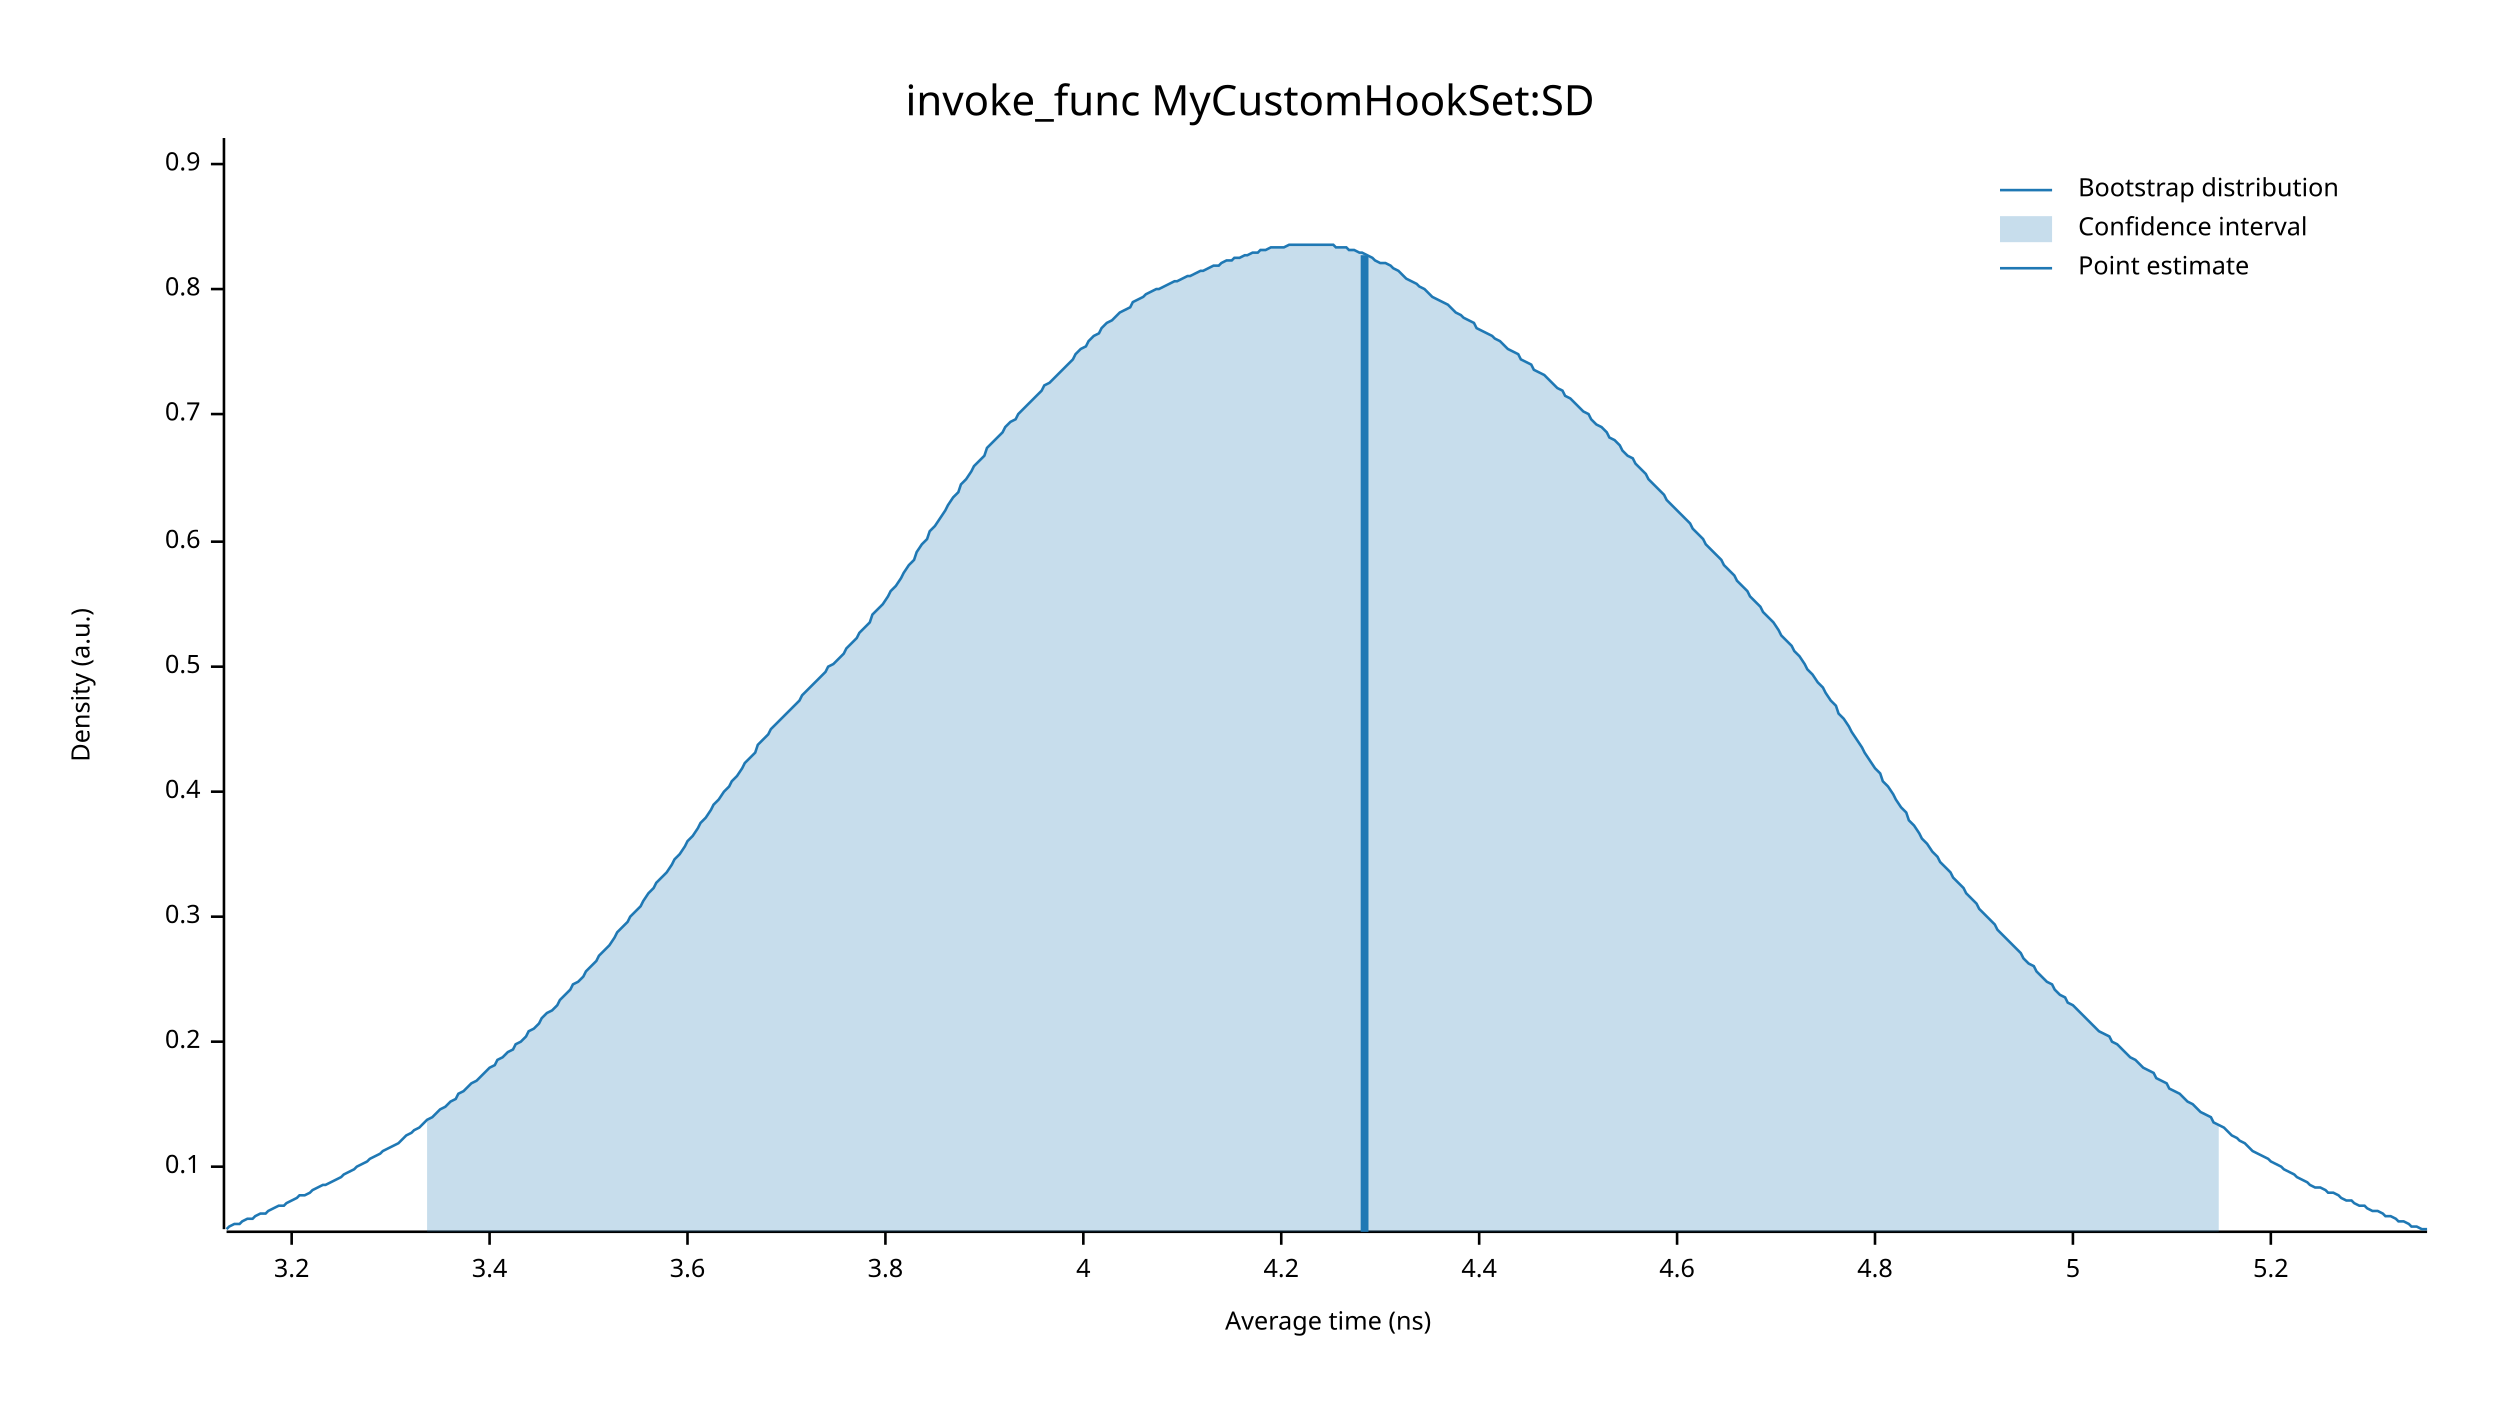
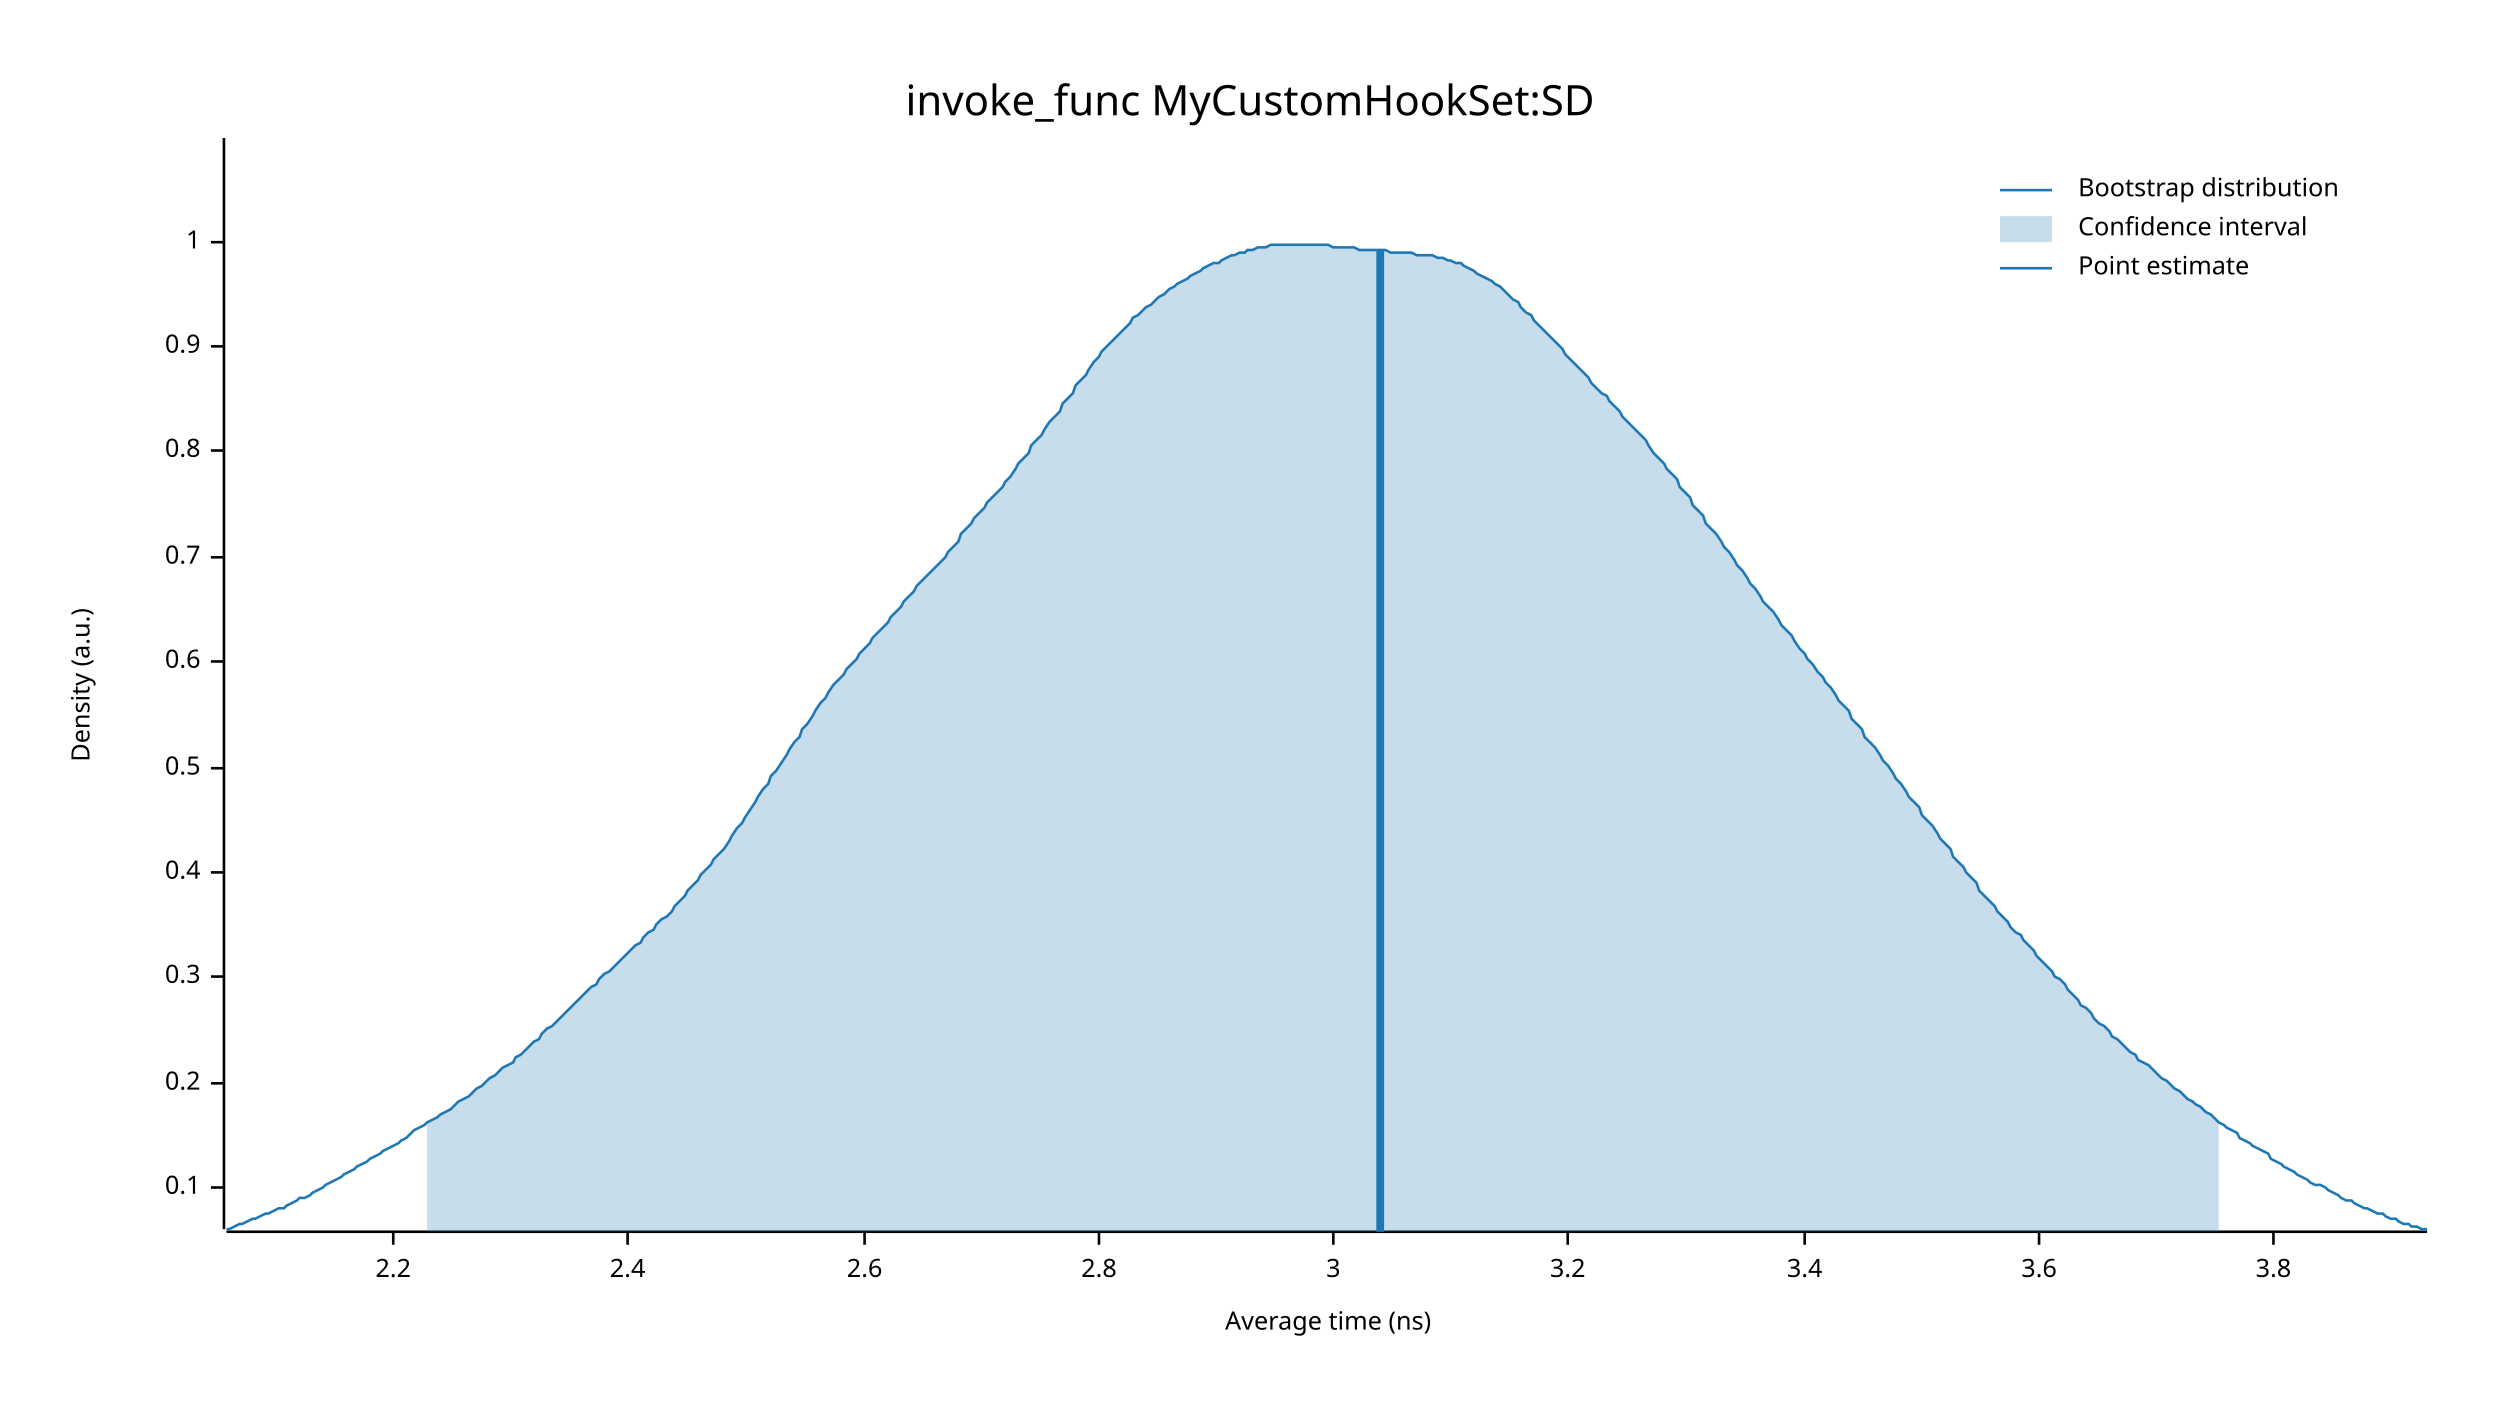
<svg xmlns="http://www.w3.org/2000/svg" width="960" height="540" viewBox="0 0 960 540">
  <text x="480" y="32" dy="0.76em" text-anchor="middle" font-family="sans-serif" font-size="16.129" opacity="1" fill="#000000">
invoke_func MyCustomHookSet:SD
</text>
  <text x="27" y="263" dy="0.76em" text-anchor="middle" font-family="sans-serif" font-size="9.677" opacity="1" fill="#000000" transform="rotate(270, 27, 263)">
Density (a.u.)
</text>
  <text x="510" y="513" dy="-0.5ex" text-anchor="middle" font-family="sans-serif" font-size="9.677" opacity="1" fill="#000000">
Average time (ns)
</text>
  <polyline fill="none" opacity="1" stroke="#000000" stroke-width="1" points="86,53 86,472 " />
-   <text x="77" y="448" dy="0.5ex" text-anchor="end" font-family="sans-serif" font-size="9.677" opacity="1" fill="#000000">
+   <text x="77" y="456" dy="0.5ex" text-anchor="end" font-family="sans-serif" font-size="9.677" opacity="1" fill="#000000">
0.1
</text>
-   <polyline fill="none" opacity="1" stroke="#000000" stroke-width="1" points="81,448 86,448 " />
-   <text x="77" y="400" dy="0.5ex" text-anchor="end" font-family="sans-serif" font-size="9.677" opacity="1" fill="#000000">
+   <polyline fill="none" opacity="1" stroke="#000000" stroke-width="1" points="81,456 86,456 " />
+   <text x="77" y="416" dy="0.5ex" text-anchor="end" font-family="sans-serif" font-size="9.677" opacity="1" fill="#000000">
0.2
</text>
-   <polyline fill="none" opacity="1" stroke="#000000" stroke-width="1" points="81,400 86,400 " />
-   <text x="77" y="352" dy="0.5ex" text-anchor="end" font-family="sans-serif" font-size="9.677" opacity="1" fill="#000000">
+   <polyline fill="none" opacity="1" stroke="#000000" stroke-width="1" points="81,416 86,416 " />
+   <text x="77" y="375" dy="0.5ex" text-anchor="end" font-family="sans-serif" font-size="9.677" opacity="1" fill="#000000">
0.3
</text>
-   <polyline fill="none" opacity="1" stroke="#000000" stroke-width="1" points="81,352 86,352 " />
-   <text x="77" y="304" dy="0.5ex" text-anchor="end" font-family="sans-serif" font-size="9.677" opacity="1" fill="#000000">
+   <polyline fill="none" opacity="1" stroke="#000000" stroke-width="1" points="81,375 86,375 " />
+   <text x="77" y="335" dy="0.5ex" text-anchor="end" font-family="sans-serif" font-size="9.677" opacity="1" fill="#000000">
0.4
</text>
-   <polyline fill="none" opacity="1" stroke="#000000" stroke-width="1" points="81,304 86,304 " />
-   <text x="77" y="256" dy="0.5ex" text-anchor="end" font-family="sans-serif" font-size="9.677" opacity="1" fill="#000000">
+   <polyline fill="none" opacity="1" stroke="#000000" stroke-width="1" points="81,335 86,335 " />
+   <text x="77" y="295" dy="0.5ex" text-anchor="end" font-family="sans-serif" font-size="9.677" opacity="1" fill="#000000">
0.5
</text>
-   <polyline fill="none" opacity="1" stroke="#000000" stroke-width="1" points="81,256 86,256 " />
-   <text x="77" y="208" dy="0.5ex" text-anchor="end" font-family="sans-serif" font-size="9.677" opacity="1" fill="#000000">
+   <polyline fill="none" opacity="1" stroke="#000000" stroke-width="1" points="81,295 86,295 " />
+   <text x="77" y="254" dy="0.5ex" text-anchor="end" font-family="sans-serif" font-size="9.677" opacity="1" fill="#000000">
0.6
</text>
-   <polyline fill="none" opacity="1" stroke="#000000" stroke-width="1" points="81,208 86,208 " />
-   <text x="77" y="159" dy="0.5ex" text-anchor="end" font-family="sans-serif" font-size="9.677" opacity="1" fill="#000000">
+   <polyline fill="none" opacity="1" stroke="#000000" stroke-width="1" points="81,254 86,254 " />
+   <text x="77" y="214" dy="0.5ex" text-anchor="end" font-family="sans-serif" font-size="9.677" opacity="1" fill="#000000">
0.7
</text>
-   <polyline fill="none" opacity="1" stroke="#000000" stroke-width="1" points="81,159 86,159 " />
-   <text x="77" y="111" dy="0.5ex" text-anchor="end" font-family="sans-serif" font-size="9.677" opacity="1" fill="#000000">
+   <polyline fill="none" opacity="1" stroke="#000000" stroke-width="1" points="81,214 86,214 " />
+   <text x="77" y="173" dy="0.5ex" text-anchor="end" font-family="sans-serif" font-size="9.677" opacity="1" fill="#000000">
0.8
</text>
-   <polyline fill="none" opacity="1" stroke="#000000" stroke-width="1" points="81,111 86,111 " />
-   <text x="77" y="63" dy="0.5ex" text-anchor="end" font-family="sans-serif" font-size="9.677" opacity="1" fill="#000000">
+   <polyline fill="none" opacity="1" stroke="#000000" stroke-width="1" points="81,173 86,173 " />
+   <text x="77" y="133" dy="0.5ex" text-anchor="end" font-family="sans-serif" font-size="9.677" opacity="1" fill="#000000">
0.9
</text>
-   <polyline fill="none" opacity="1" stroke="#000000" stroke-width="1" points="81,63 86,63 " />
+   <polyline fill="none" opacity="1" stroke="#000000" stroke-width="1" points="81,133 86,133 " />
+   <text x="77" y="93" dy="0.5ex" text-anchor="end" font-family="sans-serif" font-size="9.677" opacity="1" fill="#000000">
+ 1
+ </text>
+   <polyline fill="none" opacity="1" stroke="#000000" stroke-width="1" points="81,93 86,93 " />
  <polyline fill="none" opacity="1" stroke="#000000" stroke-width="1" points="87,473 932,473 " />
-   <text x="112" y="483" dy="0.76em" text-anchor="middle" font-family="sans-serif" font-size="9.677" opacity="1" fill="#000000">
+   <text x="151" y="483" dy="0.76em" text-anchor="middle" font-family="sans-serif" font-size="9.677" opacity="1" fill="#000000">
+ 2.2
+ </text>
+   <polyline fill="none" opacity="1" stroke="#000000" stroke-width="1" points="151,473 151,478 " />
+   <text x="241" y="483" dy="0.76em" text-anchor="middle" font-family="sans-serif" font-size="9.677" opacity="1" fill="#000000">
+ 2.4
+ </text>
+   <polyline fill="none" opacity="1" stroke="#000000" stroke-width="1" points="241,473 241,478 " />
+   <text x="332" y="483" dy="0.76em" text-anchor="middle" font-family="sans-serif" font-size="9.677" opacity="1" fill="#000000">
+ 2.6
+ </text>
+   <polyline fill="none" opacity="1" stroke="#000000" stroke-width="1" points="332,473 332,478 " />
+   <text x="422" y="483" dy="0.76em" text-anchor="middle" font-family="sans-serif" font-size="9.677" opacity="1" fill="#000000">
+ 2.8
+ </text>
+   <polyline fill="none" opacity="1" stroke="#000000" stroke-width="1" points="422,473 422,478 " />
+   <text x="512" y="483" dy="0.76em" text-anchor="middle" font-family="sans-serif" font-size="9.677" opacity="1" fill="#000000">
+ 3
+ </text>
+   <polyline fill="none" opacity="1" stroke="#000000" stroke-width="1" points="512,473 512,478 " />
+   <text x="602" y="483" dy="0.76em" text-anchor="middle" font-family="sans-serif" font-size="9.677" opacity="1" fill="#000000">
3.2
</text>
-   <polyline fill="none" opacity="1" stroke="#000000" stroke-width="1" points="112,473 112,478 " />
-   <text x="188" y="483" dy="0.76em" text-anchor="middle" font-family="sans-serif" font-size="9.677" opacity="1" fill="#000000">
+   <polyline fill="none" opacity="1" stroke="#000000" stroke-width="1" points="602,473 602,478 " />
+   <text x="693" y="483" dy="0.76em" text-anchor="middle" font-family="sans-serif" font-size="9.677" opacity="1" fill="#000000">
3.4
</text>
-   <polyline fill="none" opacity="1" stroke="#000000" stroke-width="1" points="188,473 188,478 " />
-   <text x="264" y="483" dy="0.76em" text-anchor="middle" font-family="sans-serif" font-size="9.677" opacity="1" fill="#000000">
+   <polyline fill="none" opacity="1" stroke="#000000" stroke-width="1" points="693,473 693,478 " />
+   <text x="783" y="483" dy="0.76em" text-anchor="middle" font-family="sans-serif" font-size="9.677" opacity="1" fill="#000000">
3.6
</text>
-   <polyline fill="none" opacity="1" stroke="#000000" stroke-width="1" points="264,473 264,478 " />
-   <text x="340" y="483" dy="0.76em" text-anchor="middle" font-family="sans-serif" font-size="9.677" opacity="1" fill="#000000">
+   <polyline fill="none" opacity="1" stroke="#000000" stroke-width="1" points="783,473 783,478 " />
+   <text x="873" y="483" dy="0.76em" text-anchor="middle" font-family="sans-serif" font-size="9.677" opacity="1" fill="#000000">
3.8
</text>
-   <polyline fill="none" opacity="1" stroke="#000000" stroke-width="1" points="340,473 340,478 " />
-   <text x="416" y="483" dy="0.76em" text-anchor="middle" font-family="sans-serif" font-size="9.677" opacity="1" fill="#000000">
- 4
- </text>
-   <polyline fill="none" opacity="1" stroke="#000000" stroke-width="1" points="416,473 416,478 " />
-   <text x="492" y="483" dy="0.76em" text-anchor="middle" font-family="sans-serif" font-size="9.677" opacity="1" fill="#000000">
- 4.2
- </text>
-   <polyline fill="none" opacity="1" stroke="#000000" stroke-width="1" points="492,473 492,478 " />
-   <text x="568" y="483" dy="0.76em" text-anchor="middle" font-family="sans-serif" font-size="9.677" opacity="1" fill="#000000">
- 4.4
- </text>
-   <polyline fill="none" opacity="1" stroke="#000000" stroke-width="1" points="568,473 568,478 " />
-   <text x="644" y="483" dy="0.76em" text-anchor="middle" font-family="sans-serif" font-size="9.677" opacity="1" fill="#000000">
- 4.6
- </text>
-   <polyline fill="none" opacity="1" stroke="#000000" stroke-width="1" points="644,473 644,478 " />
-   <text x="720" y="483" dy="0.76em" text-anchor="middle" font-family="sans-serif" font-size="9.677" opacity="1" fill="#000000">
- 4.8
- </text>
-   <polyline fill="none" opacity="1" stroke="#000000" stroke-width="1" points="720,473 720,478 " />
-   <text x="796" y="483" dy="0.76em" text-anchor="middle" font-family="sans-serif" font-size="9.677" opacity="1" fill="#000000">
- 5
- </text>
-   <polyline fill="none" opacity="1" stroke="#000000" stroke-width="1" points="796,473 796,478 " />
-   <text x="872" y="483" dy="0.76em" text-anchor="middle" font-family="sans-serif" font-size="9.677" opacity="1" fill="#000000">
- 5.2
- </text>
-   <polyline fill="none" opacity="1" stroke="#000000" stroke-width="1" points="872,473 872,478 " />
-   <polyline fill="none" opacity="1" stroke="#1F78B4" stroke-width="1" points="87,472 88,471 90,470 92,470 93,469 95,468 97,468 98,467 100,466 102,466 103,465 105,464 107,463 109,463 110,462 112,461 114,460 115,459 117,459 119,458 120,457 122,456 124,455 125,455 127,454 129,453 131,452 132,451 134,450 136,449 137,448 139,447 141,446 142,445 144,444 146,443 147,442 149,441 151,440 153,439 154,438 156,436 158,435 159,434 161,433 163,431 164,430 166,429 168,427 169,426 171,425 173,423 175,422 176,420 178,419 180,417 181,416 183,415 185,413 186,412 188,410 190,409 191,407 193,406 195,404 197,403 198,401 200,400 202,398 203,396 205,395 207,393 208,391 210,389 212,388 214,386 215,384 217,382 219,380 220,378 222,377 224,375 225,373 227,371 229,369 230,367 232,365 234,363 236,360 237,358 239,356 241,354 242,352 244,350 246,348 247,346 249,343 251,341 252,339 254,337 256,335 258,332 259,330 261,328 263,325 264,323 266,321 268,318 269,316 271,314 273,311 274,309 276,307 278,304 280,302 281,300 283,298 285,295 286,293 288,291 290,289 291,286 293,284 295,282 296,280 298,278 300,276 302,274 303,273 305,271 307,269 308,267 310,265 312,263 313,262 315,260 317,258 318,256 320,255 322,253 324,251 325,249 327,247 329,245 330,243 332,241 334,239 335,236 337,234 339,232 341,229 342,227 344,225 346,222 347,220 349,217 351,215 352,212 354,209 356,207 357,204 359,202 361,199 363,196 364,194 366,191 368,189 369,186 371,184 373,181 374,179 376,177 378,175 379,172 381,170 383,168 385,166 386,164 388,162 390,161 391,159 393,157 395,155 396,154 398,152 400,150 401,148 403,147 405,145 407,143 408,142 410,140 412,138 413,136 415,134 417,133 418,131 420,129 422,128 423,126 425,124 427,123 429,121 430,120 432,119 434,118 435,116 437,115 439,114 440,113 442,112 444,111 445,111 447,110 449,109 451,108 452,108 454,107 456,106 457,106 459,105 461,104 462,104 464,103 466,102 468,102 469,101 471,100 473,100 474,99 476,99 478,98 479,98 481,97 483,97 484,96 486,96 488,95 490,95 491,95 493,95 495,94 496,94 498,94 500,94 501,94 503,94 505,94 506,94 508,94 510,94 512,94 513,95 515,95 517,95 518,96 520,96 522,97 523,97 525,98 527,99 528,100 530,101 532,101 534,102 535,103 537,104 539,106 540,107 542,108 544,109 545,110 547,111 549,113 550,114 552,115 554,116 556,117 557,118 559,120 561,121 562,122 564,123 566,124 567,126 569,127 571,128 573,129 574,130 576,131 578,133 579,134 581,135 583,136 584,138 586,139 588,140 589,142 591,143 593,144 595,146 596,147 598,149 600,150 601,152 603,153 605,155 606,156 608,158 610,159 611,161 613,163 615,164 617,166 618,168 620,169 622,171 623,173 625,175 627,176 628,178 630,180 632,182 633,184 635,186 637,188 639,190 640,192 642,194 644,196 645,197 647,199 649,201 650,203 652,205 654,207 655,209 657,211 659,213 661,215 662,217 664,219 666,221 667,223 669,225 671,227 672,229 674,231 676,233 677,235 679,237 681,239 683,242 684,244 686,246 688,248 689,250 691,252 693,255 694,257 696,259 698,262 700,264 701,266 703,269 705,271 706,274 708,276 710,279 711,281 713,284 715,287 716,289 718,292 720,295 722,297 723,300 725,302 727,305 728,307 730,310 732,312 733,315 735,317 737,320 738,322 740,324 742,327 744,329 745,331 747,333 749,335 750,337 752,339 754,341 755,343 757,345 759,347 760,349 762,351 764,353 766,355 767,357 769,359 771,361 772,362 774,364 776,366 777,368 779,370 781,371 782,373 784,375 786,377 788,378 789,380 791,382 793,383 794,385 796,386 798,388 799,389 801,391 803,393 804,394 806,396 808,397 810,398 811,400 813,401 815,403 816,404 818,406 820,407 821,408 823,410 825,411 827,412 828,414 830,415 832,416 833,418 835,419 837,420 838,421 840,423 842,424 843,425 845,427 847,428 849,429 850,431 852,432 854,433 855,434 857,436 859,437 860,438 862,439 864,441 865,442 867,443 869,444 871,445 872,446 874,447 876,448 877,449 879,450 881,451 882,452 884,453 886,454 887,455 889,456 891,456 893,457 894,458 896,458 898,459 899,460 901,461 903,461 904,462 906,463 908,463 909,464 911,465 913,465 915,466 916,467 918,467 920,468 921,469 923,469 925,470 926,471 928,471 930,472 932,472 " />
-   <polygon opacity="0.25" fill="#1F78B4" points="164,430 166,429 168,427 169,426 171,425 173,423 175,422 176,420 178,419 180,417 181,416 183,415 185,413 186,412 188,410 190,409 191,407 193,406 195,404 197,403 198,401 200,400 202,398 203,396 205,395 207,393 208,391 210,389 212,388 214,386 215,384 217,382 219,380 220,378 222,377 224,375 225,373 227,371 229,369 230,367 232,365 234,363 236,360 237,358 239,356 241,354 242,352 244,350 246,348 247,346 249,343 251,341 252,339 254,337 256,335 258,332 259,330 261,328 263,325 264,323 266,321 268,318 269,316 271,314 273,311 274,309 276,307 278,304 280,302 281,300 283,298 285,295 286,293 288,291 290,289 291,286 293,284 295,282 296,280 298,278 300,276 302,274 303,273 305,271 307,269 308,267 310,265 312,263 313,262 315,260 317,258 318,256 320,255 322,253 324,251 325,249 327,247 329,245 330,243 332,241 334,239 335,236 337,234 339,232 341,229 342,227 344,225 346,222 347,220 349,217 351,215 352,212 354,209 356,207 357,204 359,202 361,199 363,196 364,194 366,191 368,189 369,186 371,184 373,181 374,179 376,177 378,175 379,172 381,170 383,168 385,166 386,164 388,162 390,161 391,159 393,157 395,155 396,154 398,152 400,150 401,148 403,147 405,145 407,143 408,142 410,140 412,138 413,136 415,134 417,133 418,131 420,129 422,128 423,126 425,124 427,123 429,121 430,120 432,119 434,118 435,116 437,115 439,114 440,113 442,112 444,111 445,111 447,110 449,109 451,108 452,108 454,107 456,106 457,106 459,105 461,104 462,104 464,103 466,102 468,102 469,101 471,100 473,100 474,99 476,99 478,98 479,98 481,97 483,97 484,96 486,96 488,95 490,95 491,95 493,95 495,94 496,94 498,94 500,94 501,94 503,94 505,94 506,94 508,94 510,94 512,94 513,95 515,95 517,95 518,96 520,96 522,97 523,97 525,98 527,99 528,100 530,101 532,101 534,102 535,103 537,104 539,106 540,107 542,108 544,109 545,110 547,111 549,113 550,114 552,115 554,116 556,117 557,118 559,120 561,121 562,122 564,123 566,124 567,126 569,127 571,128 573,129 574,130 576,131 578,133 579,134 581,135 583,136 584,138 586,139 588,140 589,142 591,143 593,144 595,146 596,147 598,149 600,150 601,152 603,153 605,155 606,156 608,158 610,159 611,161 613,163 615,164 617,166 618,168 620,169 622,171 623,173 625,175 627,176 628,178 630,180 632,182 633,184 635,186 637,188 639,190 640,192 642,194 644,196 645,197 647,199 649,201 650,203 652,205 654,207 655,209 657,211 659,213 661,215 662,217 664,219 666,221 667,223 669,225 671,227 672,229 674,231 676,233 677,235 679,237 681,239 683,242 684,244 686,246 688,248 689,250 691,252 693,255 694,257 696,259 698,262 700,264 701,266 703,269 705,271 706,274 708,276 710,279 711,281 713,284 715,287 716,289 718,292 720,295 722,297 723,300 725,302 727,305 728,307 730,310 732,312 733,315 735,317 737,320 738,322 740,324 742,327 744,329 745,331 747,333 749,335 750,337 752,339 754,341 755,343 757,345 759,347 760,349 762,351 764,353 766,355 767,357 769,359 771,361 772,362 774,364 776,366 777,368 779,370 781,371 782,373 784,375 786,377 788,378 789,380 791,382 793,383 794,385 796,386 798,388 799,389 801,391 803,393 804,394 806,396 808,397 810,398 811,400 813,401 815,403 816,404 818,406 820,407 821,408 823,410 825,411 827,412 828,414 830,415 832,416 833,418 835,419 837,420 838,421 840,423 842,424 843,425 845,427 847,428 849,429 850,431 852,432 852,473 164,473 " />
-   <polyline fill="none" opacity="1" stroke="#1F78B4" stroke-width="3" points="524,473 524,98 " />
+   <polyline fill="none" opacity="1" stroke="#000000" stroke-width="1" points="873,473 873,478 " />
+   <polyline fill="none" opacity="1" stroke="#1F78B4" stroke-width="1" points="87,472 88,472 90,471 92,470 93,470 95,469 97,468 98,468 100,467 102,466 103,466 105,465 107,464 109,464 110,463 112,462 114,461 115,460 117,460 119,459 120,458 122,457 124,456 125,455 127,454 129,453 131,452 132,451 134,450 136,449 137,448 139,447 141,446 142,445 144,444 146,443 147,442 149,441 151,440 153,439 154,438 156,437 158,435 159,434 161,433 163,432 164,431 166,430 168,429 169,428 171,427 173,426 175,424 176,423 178,422 180,421 181,420 183,418 185,417 186,416 188,414 190,413 191,412 193,410 195,409 197,408 198,406 200,405 202,403 203,402 205,400 207,399 208,397 210,395 212,394 214,392 215,391 217,389 219,387 220,386 222,384 224,382 225,381 227,379 229,378 230,376 232,374 234,373 236,371 237,370 239,368 241,366 242,365 244,363 246,362 247,360 249,358 251,357 252,355 254,353 256,352 258,350 259,348 261,346 263,344 264,342 266,340 268,338 269,336 271,334 273,332 274,330 276,328 278,326 280,323 281,321 283,318 285,316 286,314 288,311 290,308 291,306 293,303 295,301 296,298 298,296 300,293 302,290 303,288 305,285 307,283 308,280 310,278 312,275 313,273 315,270 317,268 318,266 320,263 322,261 324,259 325,257 327,255 329,253 330,251 332,249 334,247 335,245 337,243 339,241 341,239 342,237 344,235 346,233 347,231 349,229 351,227 352,225 354,223 356,221 357,220 359,218 361,216 363,214 364,212 366,210 368,208 369,205 371,203 373,201 374,199 376,197 378,195 379,193 381,191 383,189 385,187 386,185 388,183 390,180 391,178 393,176 395,174 396,171 398,169 400,167 401,165 403,162 405,160 407,158 408,155 410,153 412,151 413,148 415,146 417,144 418,142 420,139 422,137 423,135 425,133 427,131 429,129 430,128 432,126 434,124 435,122 437,121 439,119 440,118 442,117 444,115 445,114 447,113 449,111 451,110 452,109 454,108 456,107 457,106 459,105 461,104 462,103 464,102 466,101 468,101 469,100 471,99 473,98 474,98 476,97 478,97 479,96 481,96 483,95 484,95 486,95 488,94 490,94 491,94 493,94 495,94 496,94 498,94 500,94 501,94 503,94 505,94 506,94 508,94 510,94 512,95 513,95 515,95 517,95 518,95 520,95 522,96 523,96 525,96 527,96 528,96 530,96 532,96 534,97 535,97 537,97 539,97 540,97 542,97 544,98 545,98 547,98 549,98 550,98 552,99 554,99 556,100 557,100 559,101 561,101 562,102 564,103 566,104 567,105 569,106 571,107 573,108 574,109 576,110 578,112 579,113 581,115 583,116 584,118 586,120 588,121 589,123 591,125 593,127 595,129 596,130 598,132 600,134 601,136 603,138 605,140 606,141 608,143 610,145 611,147 613,149 615,151 617,152 618,154 620,156 622,158 623,160 625,162 627,164 628,165 630,167 632,169 633,171 635,174 637,176 639,178 640,180 642,182 644,184 645,187 647,189 649,191 650,194 652,196 654,198 655,201 657,203 659,205 661,208 662,210 664,212 666,215 667,217 669,219 671,222 672,224 674,226 676,229 677,231 679,233 681,235 683,238 684,240 686,242 688,244 689,246 691,249 693,251 694,253 696,255 698,258 700,260 701,262 703,264 705,267 706,269 708,271 710,273 711,276 713,278 715,280 716,283 718,285 720,287 722,290 723,292 725,294 727,297 728,299 730,301 732,304 733,306 735,308 737,310 738,313 740,315 742,317 744,320 745,322 747,324 749,326 750,329 752,331 754,333 755,335 757,337 759,339 760,342 762,344 764,346 766,348 767,350 769,352 771,354 772,356 774,358 776,359 777,361 779,363 781,365 782,367 784,369 786,371 788,373 789,375 791,376 793,378 794,380 796,382 798,384 799,386 801,387 803,389 804,391 806,393 808,394 810,396 811,398 813,399 815,401 816,402 818,404 820,405 821,407 823,408 825,409 827,411 828,412 830,414 832,415 833,416 835,418 837,419 838,420 840,422 842,423 843,424 845,425 847,427 849,428 850,429 852,431 854,432 855,433 857,434 859,435 860,437 862,438 864,439 865,440 867,441 869,442 871,443 872,445 874,446 876,447 877,448 879,449 881,450 882,451 884,452 886,453 887,454 889,455 891,455 893,456 894,457 896,458 898,459 899,460 901,461 903,461 904,462 906,463 908,464 909,464 911,465 913,466 915,466 916,467 918,468 920,468 921,469 923,470 925,470 926,471 928,471 930,472 932,472 " />
+   <polygon opacity="0.25" fill="#1F78B4" points="164,431 166,430 168,429 169,428 171,427 173,426 175,424 176,423 178,422 180,421 181,420 183,418 185,417 186,416 188,414 190,413 191,412 193,410 195,409 197,408 198,406 200,405 202,403 203,402 205,400 207,399 208,397 210,395 212,394 214,392 215,391 217,389 219,387 220,386 222,384 224,382 225,381 227,379 229,378 230,376 232,374 234,373 236,371 237,370 239,368 241,366 242,365 244,363 246,362 247,360 249,358 251,357 252,355 254,353 256,352 258,350 259,348 261,346 263,344 264,342 266,340 268,338 269,336 271,334 273,332 274,330 276,328 278,326 280,323 281,321 283,318 285,316 286,314 288,311 290,308 291,306 293,303 295,301 296,298 298,296 300,293 302,290 303,288 305,285 307,283 308,280 310,278 312,275 313,273 315,270 317,268 318,266 320,263 322,261 324,259 325,257 327,255 329,253 330,251 332,249 334,247 335,245 337,243 339,241 341,239 342,237 344,235 346,233 347,231 349,229 351,227 352,225 354,223 356,221 357,220 359,218 361,216 363,214 364,212 366,210 368,208 369,205 371,203 373,201 374,199 376,197 378,195 379,193 381,191 383,189 385,187 386,185 388,183 390,180 391,178 393,176 395,174 396,171 398,169 400,167 401,165 403,162 405,160 407,158 408,155 410,153 412,151 413,148 415,146 417,144 418,142 420,139 422,137 423,135 425,133 427,131 429,129 430,128 432,126 434,124 435,122 437,121 439,119 440,118 442,117 444,115 445,114 447,113 449,111 451,110 452,109 454,108 456,107 457,106 459,105 461,104 462,103 464,102 466,101 468,101 469,100 471,99 473,98 474,98 476,97 478,97 479,96 481,96 483,95 484,95 486,95 488,94 490,94 491,94 493,94 495,94 496,94 498,94 500,94 501,94 503,94 505,94 506,94 508,94 510,94 512,95 513,95 515,95 517,95 518,95 520,95 522,96 523,96 525,96 527,96 528,96 530,96 532,96 534,97 535,97 537,97 539,97 540,97 542,97 544,98 545,98 547,98 549,98 550,98 552,99 554,99 556,100 557,100 559,101 561,101 562,102 564,103 566,104 567,105 569,106 571,107 573,108 574,109 576,110 578,112 579,113 581,115 583,116 584,118 586,120 588,121 589,123 591,125 593,127 595,129 596,130 598,132 600,134 601,136 603,138 605,140 606,141 608,143 610,145 611,147 613,149 615,151 617,152 618,154 620,156 622,158 623,160 625,162 627,164 628,165 630,167 632,169 633,171 635,174 637,176 639,178 640,180 642,182 644,184 645,187 647,189 649,191 650,194 652,196 654,198 655,201 657,203 659,205 661,208 662,210 664,212 666,215 667,217 669,219 671,222 672,224 674,226 676,229 677,231 679,233 681,235 683,238 684,240 686,242 688,244 689,246 691,249 693,251 694,253 696,255 698,258 700,260 701,262 703,264 705,267 706,269 708,271 710,273 711,276 713,278 715,280 716,283 718,285 720,287 722,290 723,292 725,294 727,297 728,299 730,301 732,304 733,306 735,308 737,310 738,313 740,315 742,317 744,320 745,322 747,324 749,326 750,329 752,331 754,333 755,335 757,337 759,339 760,342 762,344 764,346 766,348 767,350 769,352 771,354 772,356 774,358 776,359 777,361 779,363 781,365 782,367 784,369 786,371 788,373 789,375 791,376 793,378 794,380 796,382 798,384 799,386 801,387 803,389 804,391 806,393 808,394 810,396 811,398 813,399 815,401 816,402 818,404 820,405 821,407 823,408 825,409 827,411 828,412 830,414 832,415 833,416 835,418 837,419 838,420 840,422 842,423 843,424 845,425 847,427 849,428 850,429 852,431 852,473 164,473 " />
+   <polyline fill="none" opacity="1" stroke="#1F78B4" stroke-width="3" points="530,473 530,96 " />
  <text x="798" y="68" dy="0.76em" text-anchor="start" font-family="sans-serif" font-size="9.677" opacity="1" fill="#000000">
Bootstrap distribution
</text>
  <text x="798" y="83" dy="0.76em" text-anchor="start" font-family="sans-serif" font-size="9.677" opacity="1" fill="#000000">
Confidence interval
</text>
  <text x="798" y="98" dy="0.76em" text-anchor="start" font-family="sans-serif" font-size="9.677" opacity="1" fill="#000000">
Point estimate
</text>
  <polyline fill="none" opacity="1" stroke="#1F78B4" stroke-width="1" points="768,73 788,73 " />
  <rect x="768" y="83" width="20" height="10" opacity="0.25" fill="#1F78B4" stroke="none" />
  <polyline fill="none" opacity="1" stroke="#1F78B4" stroke-width="1" points="768,103 788,103 " />
</svg>
